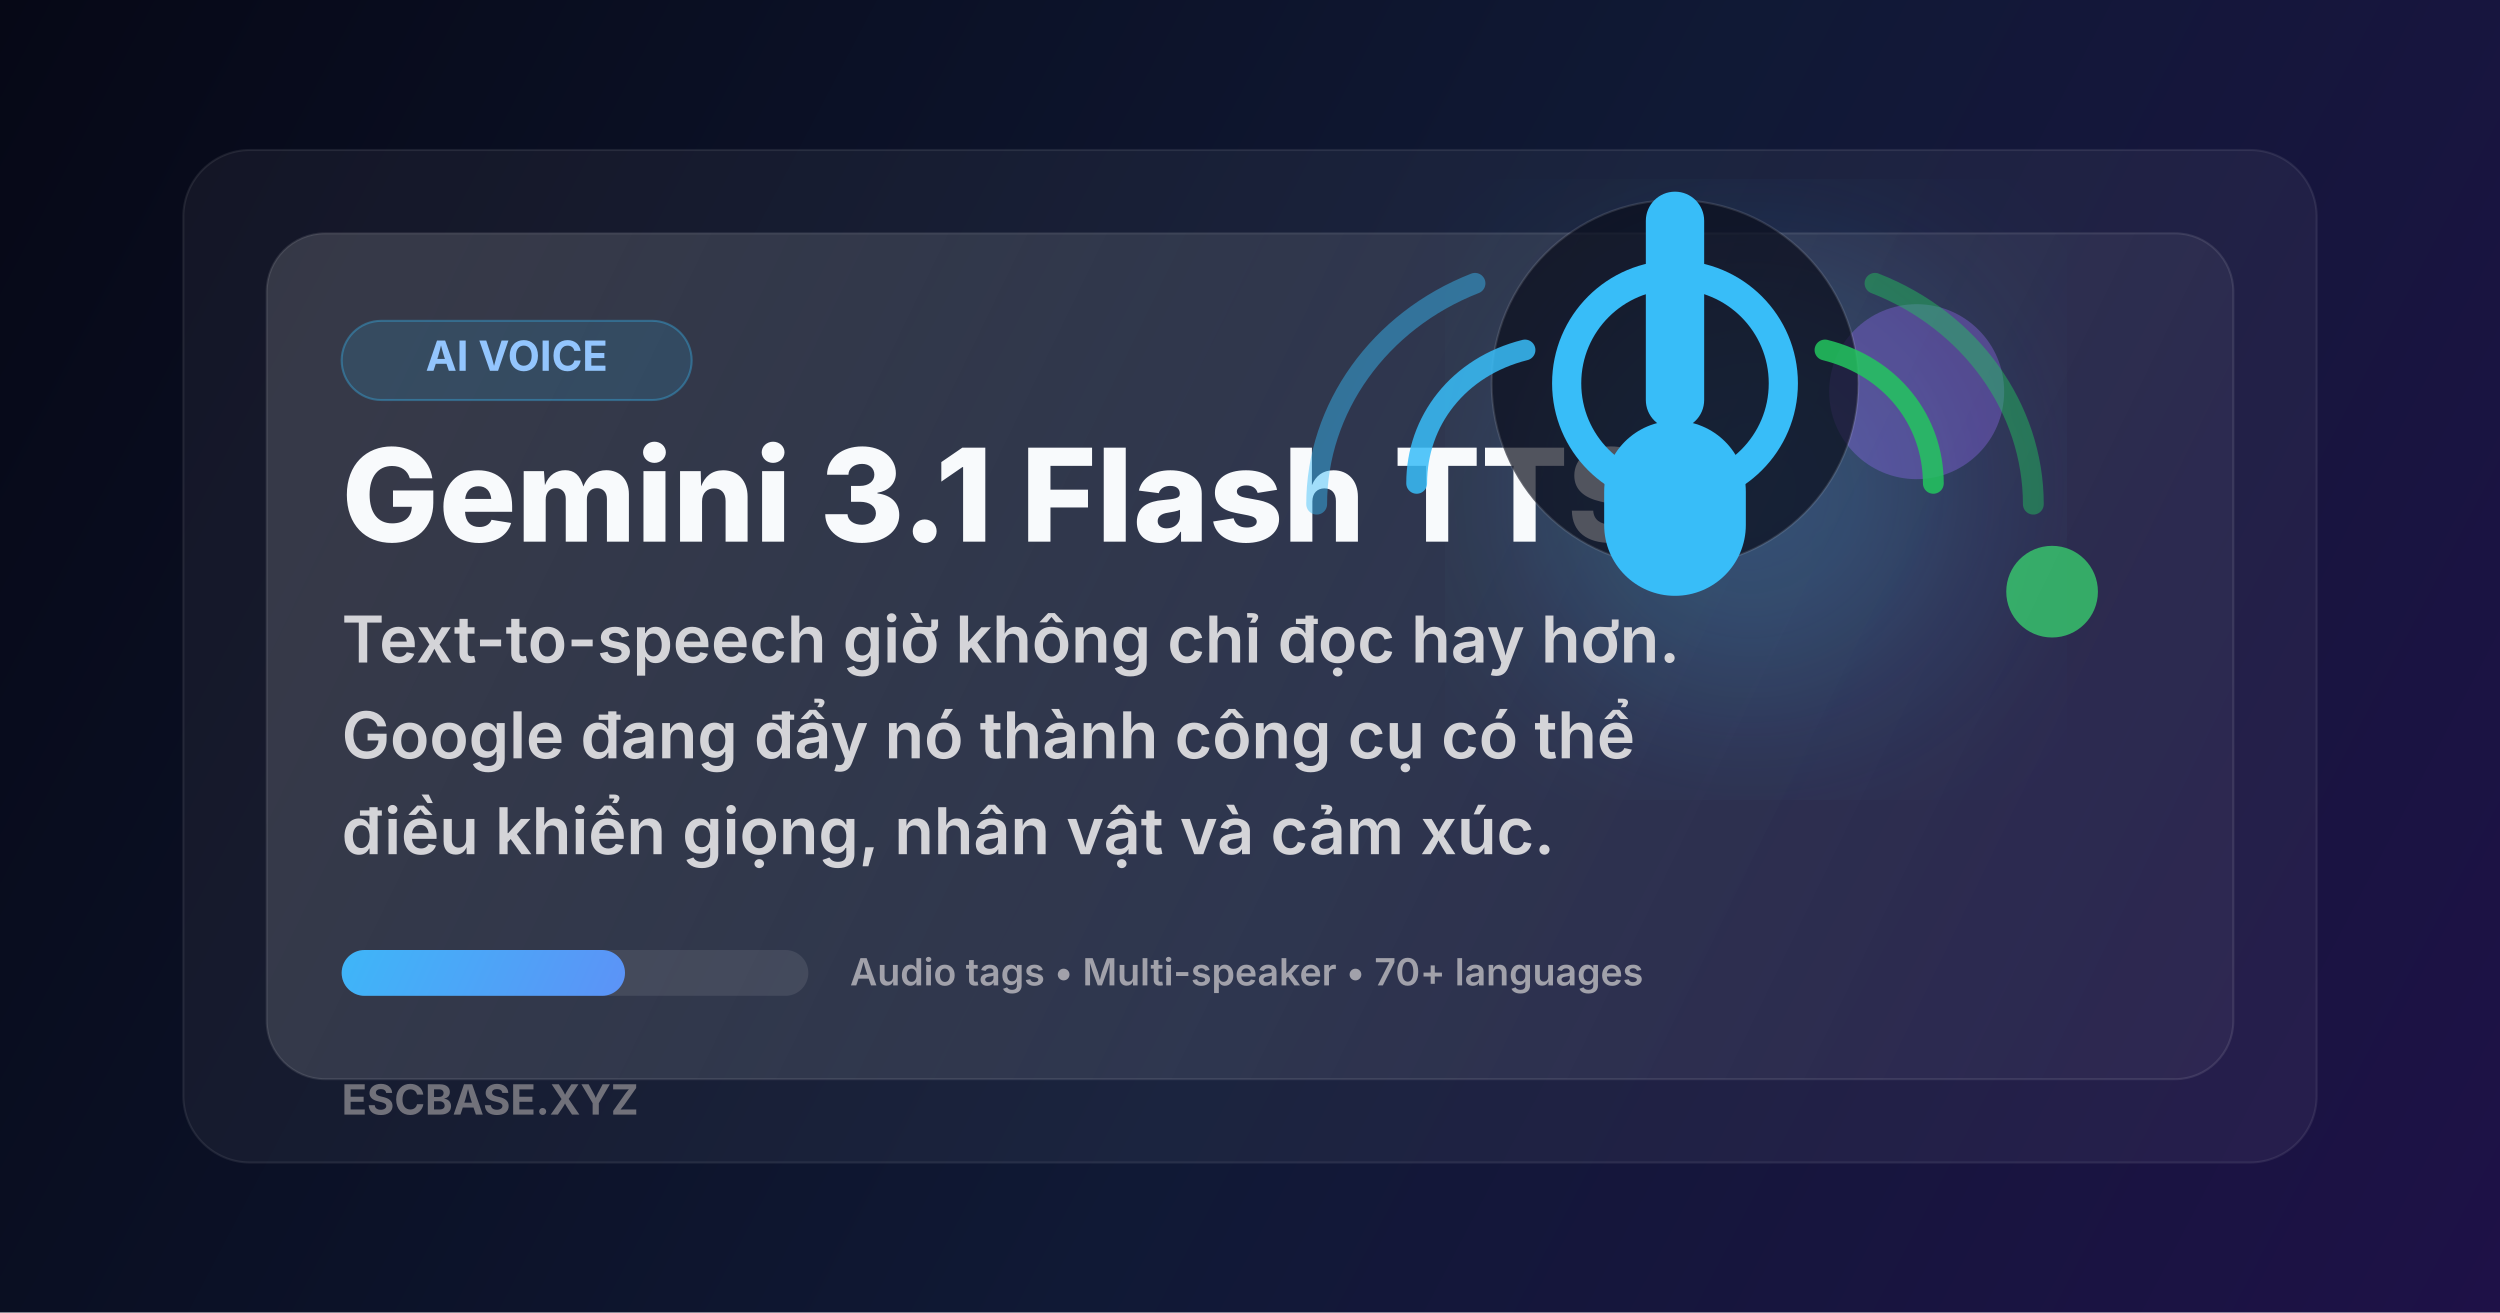
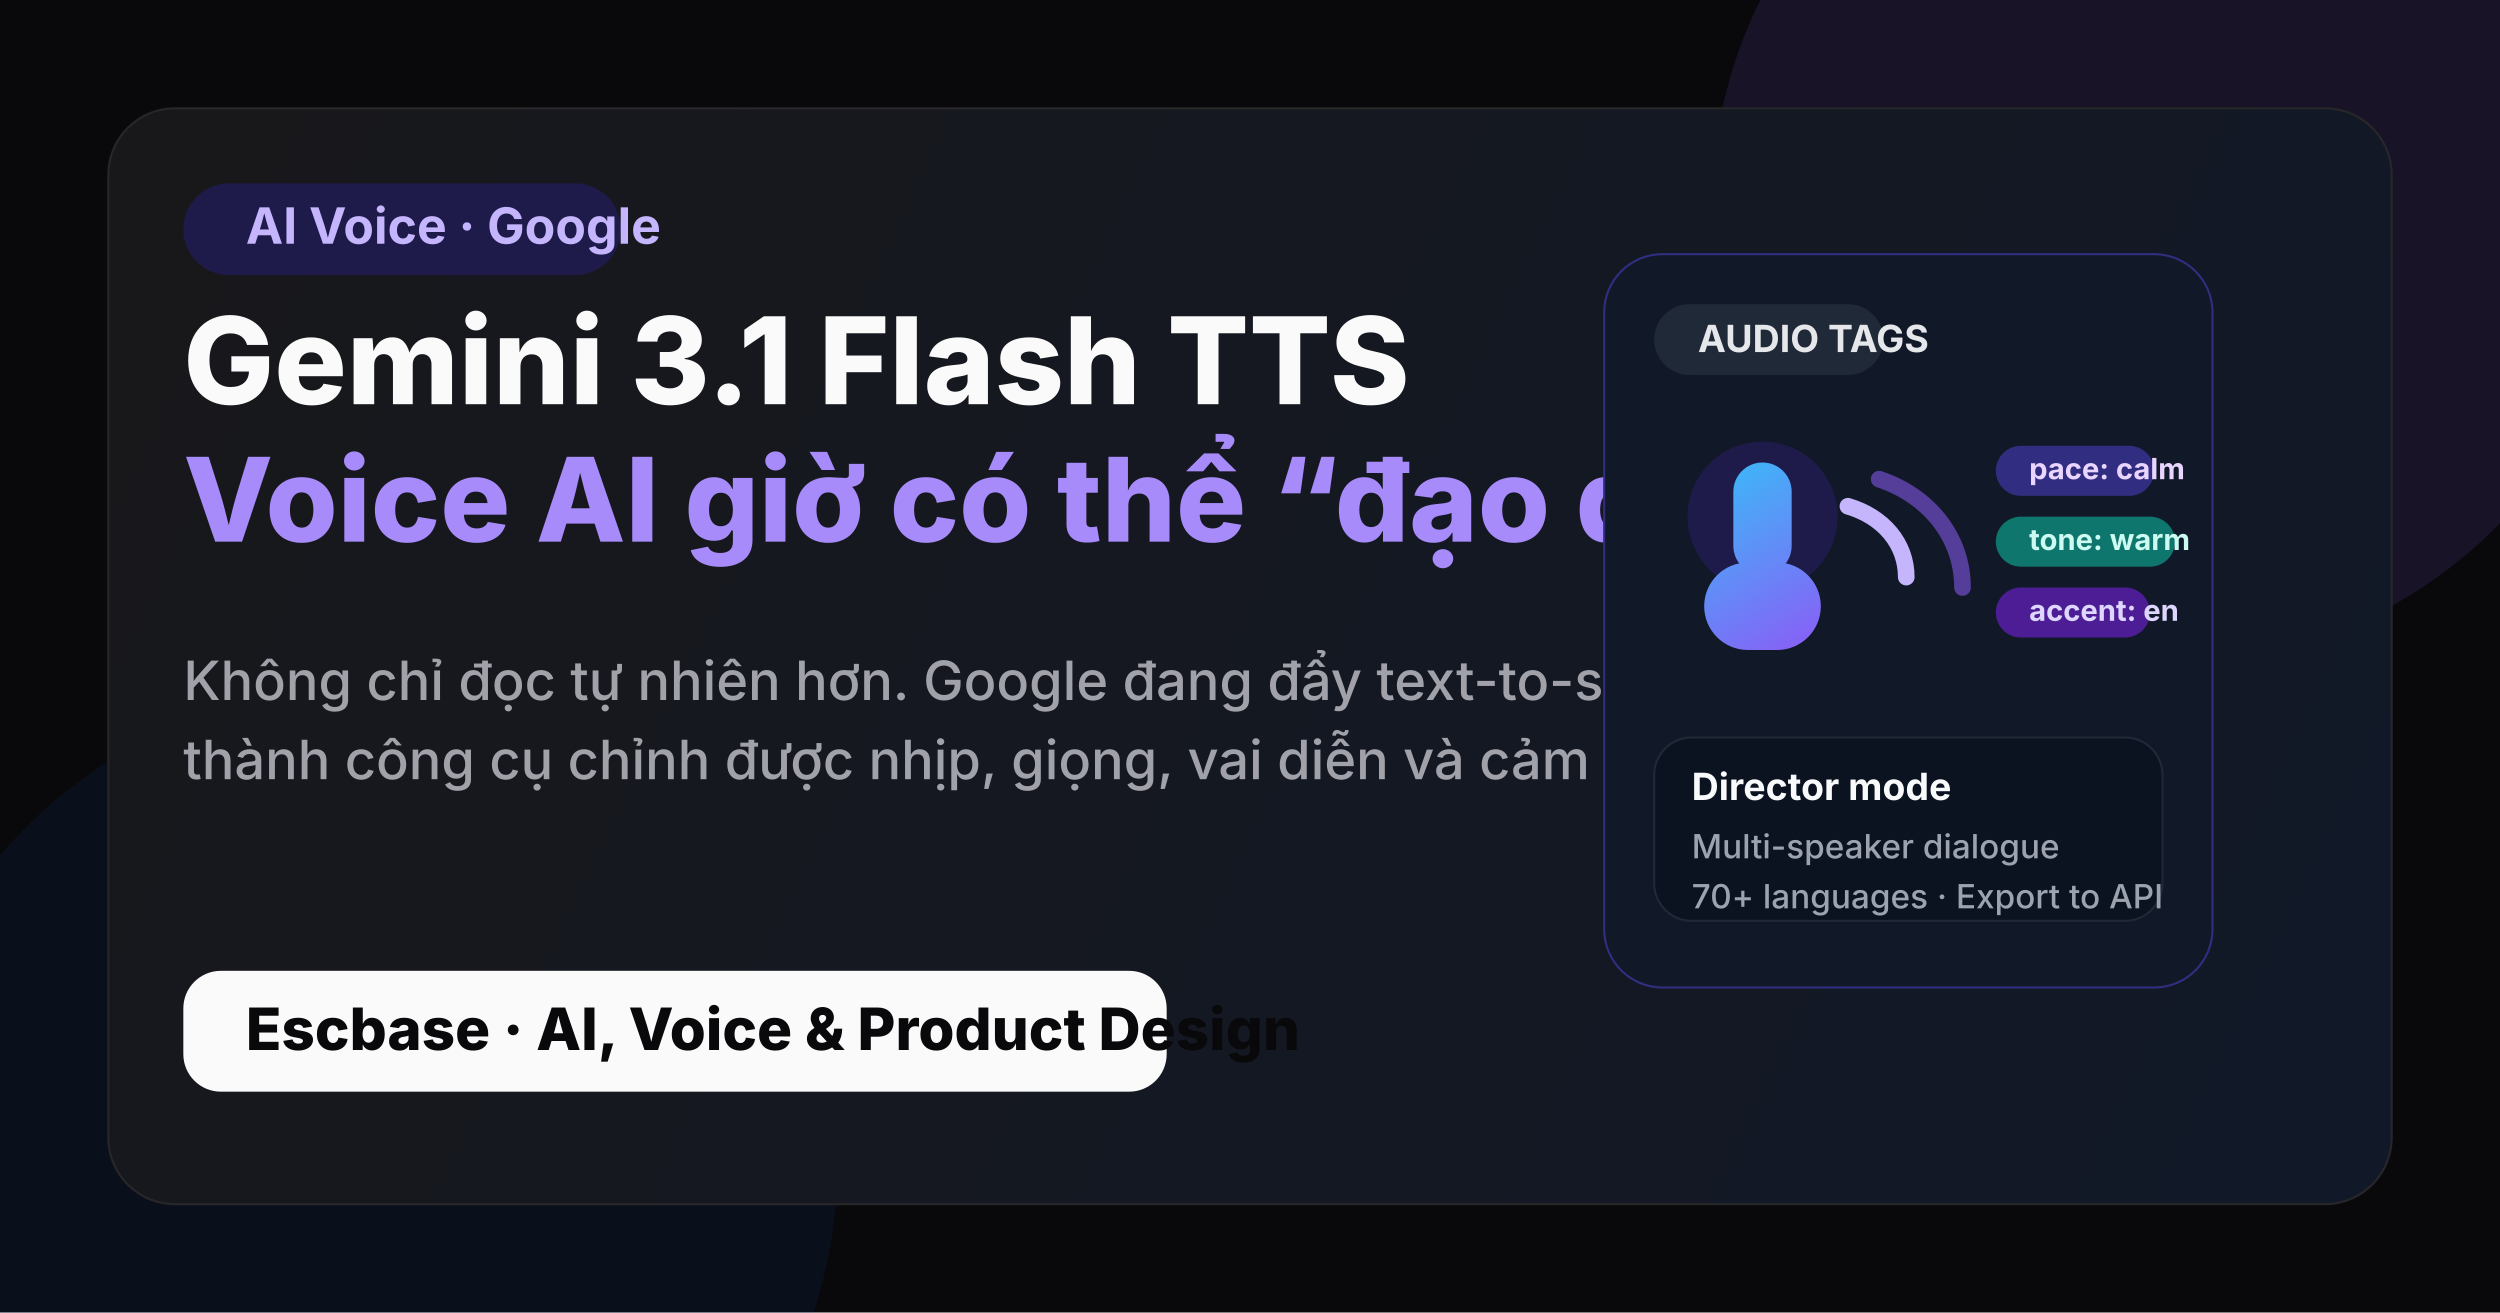
<svg xmlns="http://www.w3.org/2000/svg" width="1200" height="630" viewBox="0 0 1200 630" fill="none">
+   <rect width="1200" height="630" fill="#09090B" />
+   <circle cx="1042" cy="98" r="220" fill="#8B5CF6" fill-opacity="0.12" />
+   <circle cx="174" cy="558" r="228" fill="#2563EB" fill-opacity="0.08" />
+   <rect x="52" y="52" width="1096" height="526" rx="32" fill="url(#panel)" stroke="#27272A" />
+   <rect x="88" y="88" width="210" height="44" rx="22" fill="#1E1B4B" />
+   <text x="118" y="117" fill="#C4B5FD" font-size="24" font-family="Inter, Arial, sans-serif" font-weight="700">AI Voice · Google</text>
+   <text x="88" y="194" fill="#FAFAFA" font-size="58" font-family="Inter, Arial, sans-serif" font-weight="800">Gemini 3.1 Flash TTS</text>
+   <text x="88" y="260" fill="#A78BFA" font-size="56" font-family="Inter, Arial, sans-serif" font-weight="800">Voice AI giờ có thể “đạo diễn”</text>
+   <text x="88" y="336" fill="#A1A1AA" font-size="26" font-family="Inter, Arial, sans-serif" font-weight="500">Không chỉ đọc tự nhiên hơn. Google đang đẩy text-to-speech</text>
+   <text x="88" y="374" fill="#A1A1AA" font-size="26" font-family="Inter, Arial, sans-serif" font-weight="500">thành công cụ chỉnh được nhịp, giọng, vai diễn và cảm xúc.</text>
+   <rect x="88" y="466" width="472" height="58" rx="18" fill="#FAFAFA" />
+   <text x="118" y="504" fill="#09090B" font-size="28" font-family="Inter, Arial, sans-serif" font-weight="800">Escbase · AI, Voice &amp; Product Design</text>
+   <g transform="translate(770 122)">
+     <rect x="0" y="0" width="292" height="352" rx="28" fill="#111827" stroke="#312E81" />
+     <rect x="24" y="24" width="110" height="34" rx="17" fill="#1F2937" />
+     <text x="45" y="47" fill="#E5E7EB" font-size="18" font-family="Inter, Arial, sans-serif" font-weight="700">AUDIO TAGS</text>
+     <circle cx="76" cy="126" r="36" fill="#1E1B4B" />
+     <rect x="62" y="100" width="28" height="54" rx="14" fill="url(#accent)" />
+     <rect x="48" y="148" width="56" height="42" rx="21" fill="url(#accent)" />
+     <path d="M117 121C134 126 145 139 145 155" stroke="#C4B5FD" stroke-width="8" stroke-linecap="round" />
+     <path d="M132 108C156 116 172 136 172 160" stroke="#8B5CF6" stroke-width="8" stroke-linecap="round" opacity="0.55" />
+     <rect x="188" y="92" width="76" height="24" rx="12" fill="#312E81" />
+     <text x="204" y="108" fill="#E9D5FF" font-size="14" font-family="Inter, Arial, sans-serif" font-weight="700">pace: calm</text>
+     <rect x="188" y="126" width="86" height="24" rx="12" fill="#0F766E" />
+     <text x="204" y="142" fill="#CCFBF1" font-size="14" font-family="Inter, Arial, sans-serif" font-weight="700">tone: warm</text>
+     <rect x="188" y="160" width="74" height="24" rx="12" fill="#4C1D95" />
+     <text x="204" y="176" fill="#DDD6FE" font-size="14" font-family="Inter, Arial, sans-serif" font-weight="700">accent: en</text>
+     <rect x="24" y="232" width="244" height="88" rx="18" fill="#0B1220" stroke="#1F2937" />
+     <text x="42" y="262" fill="#F9FAFB" font-size="18" font-family="Inter, Arial, sans-serif" font-weight="700">Director mode</text>
+     <text x="42" y="290" fill="#9CA3AF" font-size="16" font-family="Inter, Arial, sans-serif" font-weight="500">Multi-speaker dialogue</text>
+     <text x="42" y="314" fill="#9CA3AF" font-size="16" font-family="Inter, Arial, sans-serif" font-weight="500">70+ languages · Export to API</text>
+   </g>
  <defs>
-     <linearGradient id="bg" x1="0" y1="0" x2="1200" y2="630" gradientUnits="userSpaceOnUse">
-       <stop stop-color="#060816" />
-       <stop offset="0.55" stop-color="#101935" />
-       <stop offset="1" stop-color="#1E1147" />
+     <linearGradient id="panel" x1="86" y1="74" x2="1094" y2="556" gradientUnits="userSpaceOnUse">
+       <stop stop-color="#18181B" />
+       <stop offset="1" stop-color="#111827" />
    </linearGradient>
-     <linearGradient id="card" x1="216" y1="120" x2="1000" y2="500" gradientUnits="userSpaceOnUse">
-       <stop stop-color="rgba(255,255,255,0.14)" />
-       <stop offset="1" stop-color="rgba(255,255,255,0.04)" />
+     <linearGradient id="accent" x1="48" y1="100" x2="104" y2="190" gradientUnits="userSpaceOnUse">
+       <stop stop-color="#38BDF8" />
+       <stop offset="1" stop-color="#8B5CF6" />
    </linearGradient>
-     <linearGradient id="accent" x1="258" y1="184" x2="866" y2="462" gradientUnits="userSpaceOnUse">
-       <stop stop-color="#38BDF8" />
-       <stop offset="0.55" stop-color="#8B5CF6" />
-       <stop offset="1" stop-color="#22C55E" />
-     </linearGradient>
-     <filter id="blur" x="694" y="86" width="298" height="298" filterUnits="userSpaceOnUse" color-interpolation-filters="sRGB">
-       <feGaussianBlur stdDeviation="45" />
-     </filter>
  </defs>
-   <rect width="1200" height="630" fill="url(#bg)" />
-   <circle cx="840" cy="235" r="104" fill="#38BDF8" fill-opacity="0.22" filter="url(#blur)" />
-   <circle cx="920" cy="188" r="42" fill="#8B5CF6" fill-opacity="0.35" />
-   <circle cx="985" cy="284" r="22" fill="#22C55E" fill-opacity="0.8" />
-   <rect x="88" y="72" width="1024" height="486" rx="32" fill="rgba(255,255,255,0.05)" stroke="rgba(255,255,255,0.08)" />
-   <rect x="128" y="112" width="944" height="406" rx="28" fill="url(#card)" stroke="rgba(255,255,255,0.1)" />
-   <rect x="164" y="154" width="168" height="38" rx="19" fill="rgba(56,189,248,0.14)" stroke="rgba(56,189,248,0.35)" />
-   <text x="248" y="178" text-anchor="middle" fill="#93C5FD" font-family="Inter, Arial, sans-serif" font-size="20" font-weight="700">AI VOICE</text>
-   <text x="164" y="260" fill="#F8FAFC" font-family="Inter, Arial, sans-serif" font-size="62" font-weight="800">Gemini 3.1 Flash TTS</text>
-   <text x="164" y="318" fill="#D4D4D8" font-family="Inter, Arial, sans-serif" font-size="31" font-weight="600">Text-to-speech giờ không chỉ đọc hay hơn.</text>
-   <text x="164" y="364" fill="#D4D4D8" font-family="Inter, Arial, sans-serif" font-size="31" font-weight="600">Google đang đẩy nó thành công cụ có thể</text>
-   <text x="164" y="410" fill="#D4D4D8" font-family="Inter, Arial, sans-serif" font-size="31" font-weight="600">điều khiển giọng, nhân vật và cảm xúc.</text>
-   <g transform="translate(804 184)">
-     <circle cx="0" cy="0" r="88" fill="rgba(10,14,28,0.7)" stroke="rgba(255,255,255,0.12)" />
-     <circle cx="0" cy="0" r="52" fill="none" stroke="url(#accent)" stroke-width="14" />
-     <rect x="-14" y="-92" width="28" height="114" rx="14" fill="url(#accent)" />
-     <rect x="-34" y="18" width="68" height="84" rx="34" fill="url(#accent)" />
-     <path d="M-72 -16C-104 -8 -124 18 -124 48" stroke="#38BDF8" stroke-width="10" stroke-linecap="round" opacity="0.85" />
-     <path d="M-96 -48C-142 -30 -172 12 -172 58" stroke="#38BDF8" stroke-width="10" stroke-linecap="round" opacity="0.45" />
-     <path d="M72 -16C104 -8 124 18 124 48" stroke="#22C55E" stroke-width="10" stroke-linecap="round" opacity="0.85" />
-     <path d="M96 -48C142 -30 172 12 172 58" stroke="#22C55E" stroke-width="10" stroke-linecap="round" opacity="0.45" />
-   </g>
-   <rect x="164" y="456" width="224" height="22" rx="11" fill="rgba(255,255,255,0.09)" />
-   <rect x="164" y="456" width="136" height="22" rx="11" fill="url(#accent)" />
-   <text x="408" y="473" fill="#A1A1AA" font-family="Inter, Arial, sans-serif" font-size="18" font-weight="600">Audio tags • Multi-speaker • 70+ languages</text>
-   <text x="164" y="535" fill="#71717A" font-family="Inter, Arial, sans-serif" font-size="20" font-weight="700">ESCBASE.XYZ</text>
</svg>
